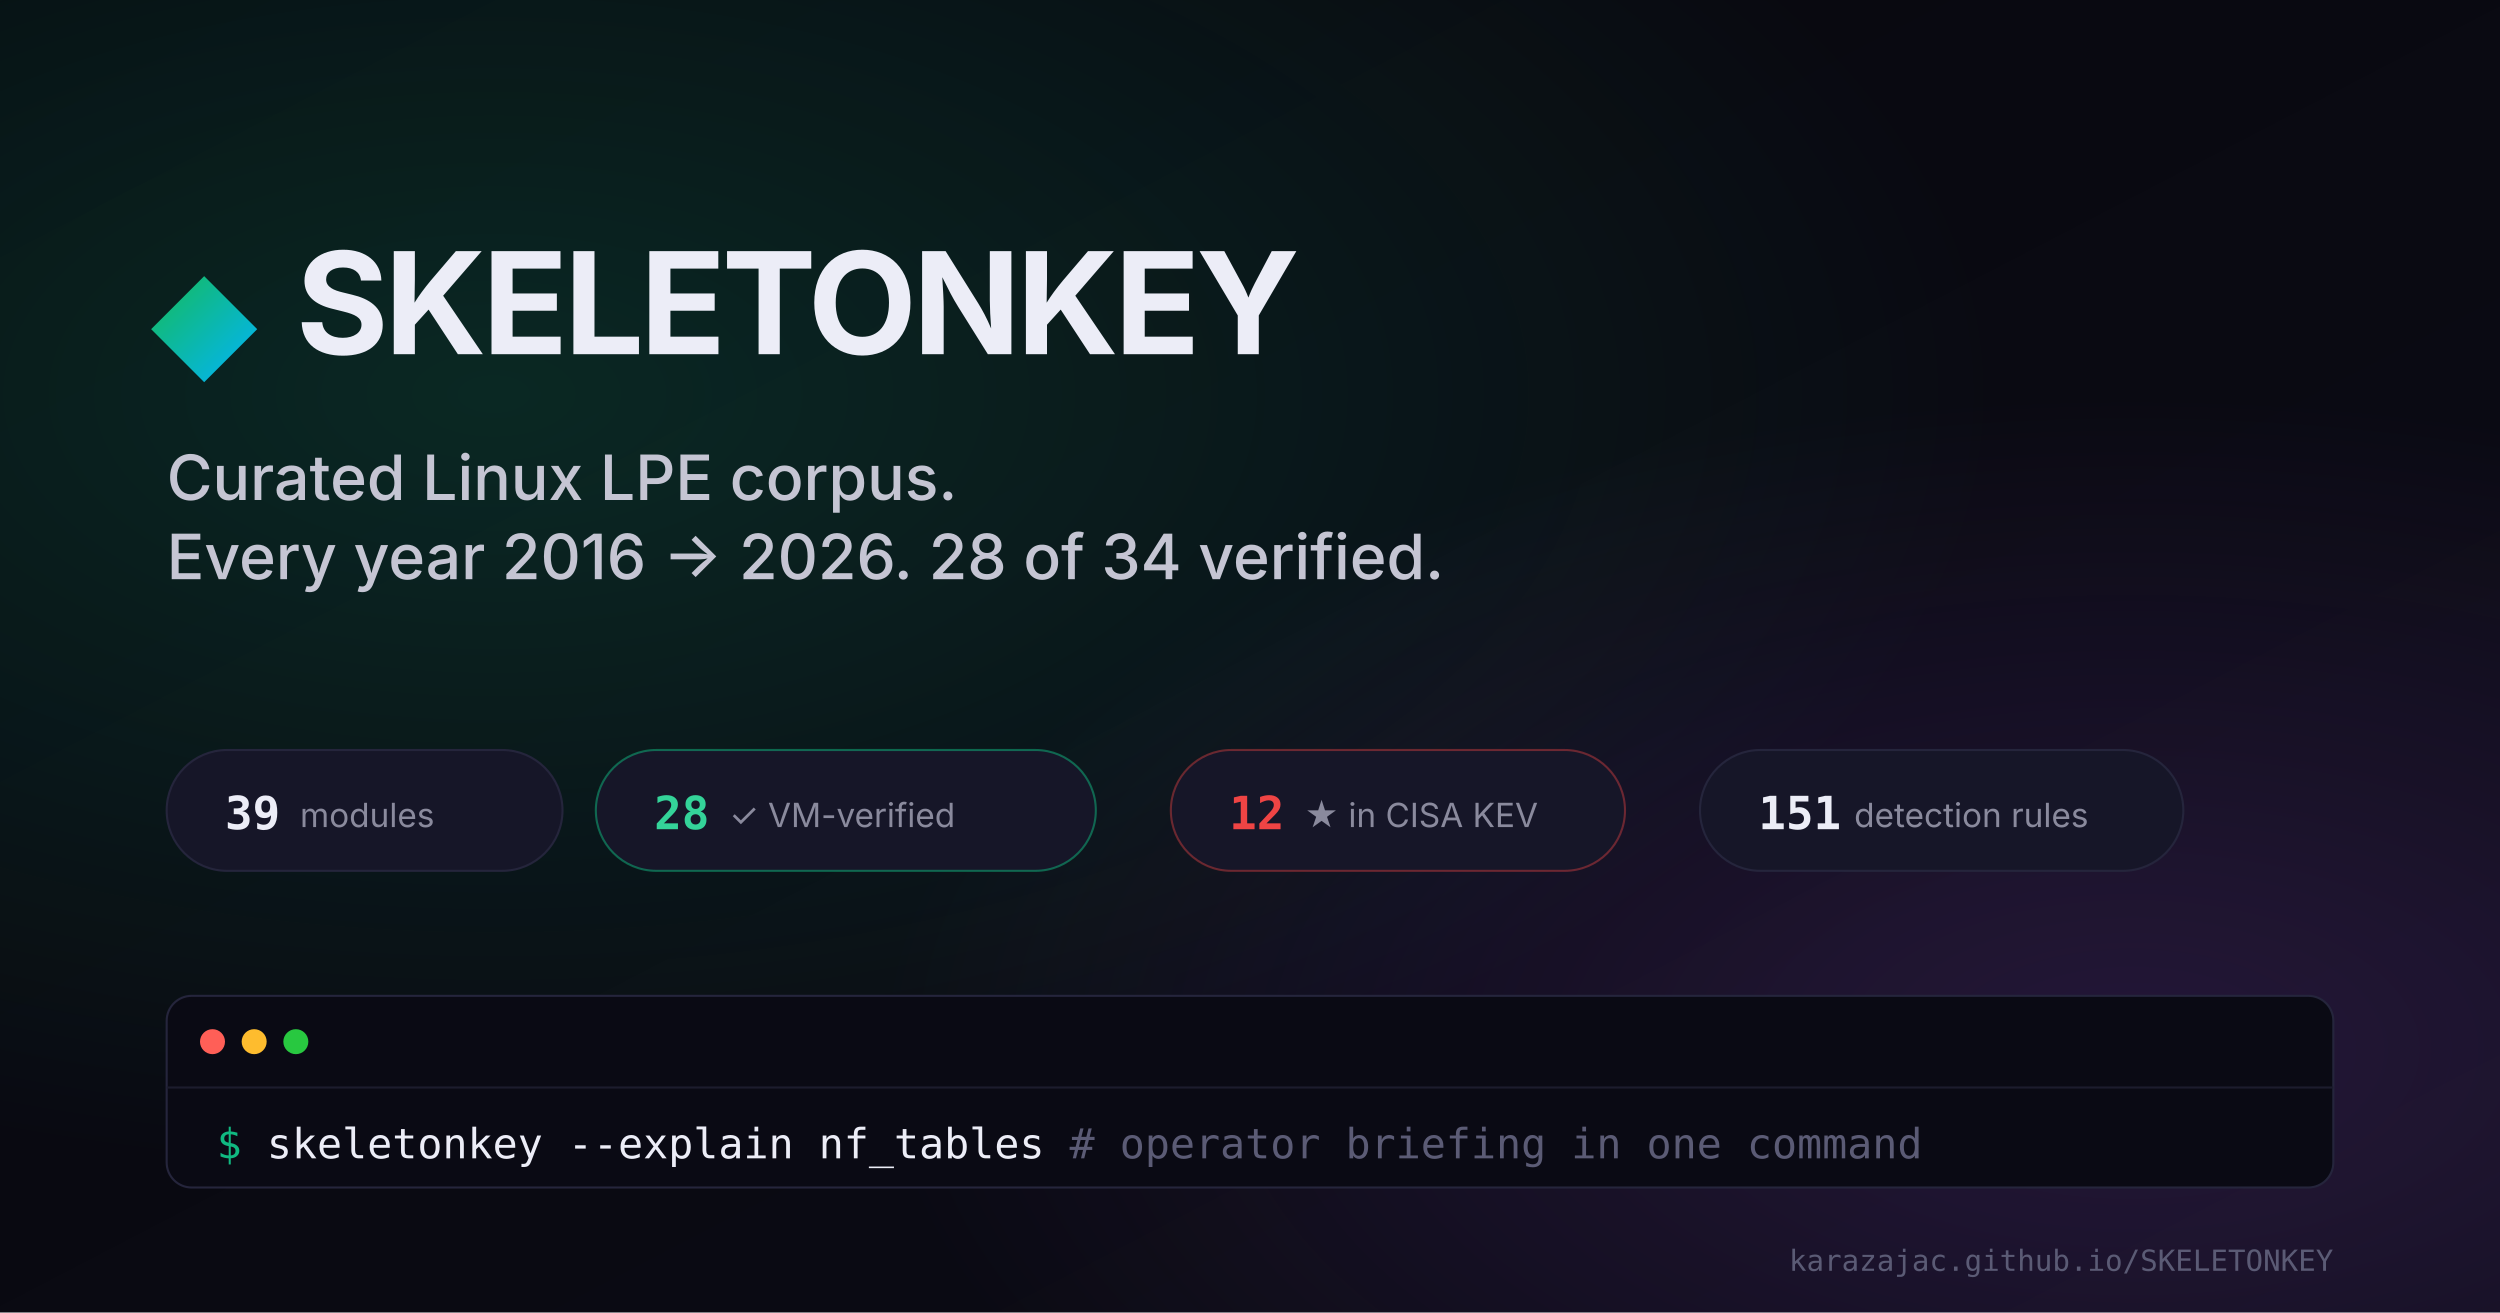
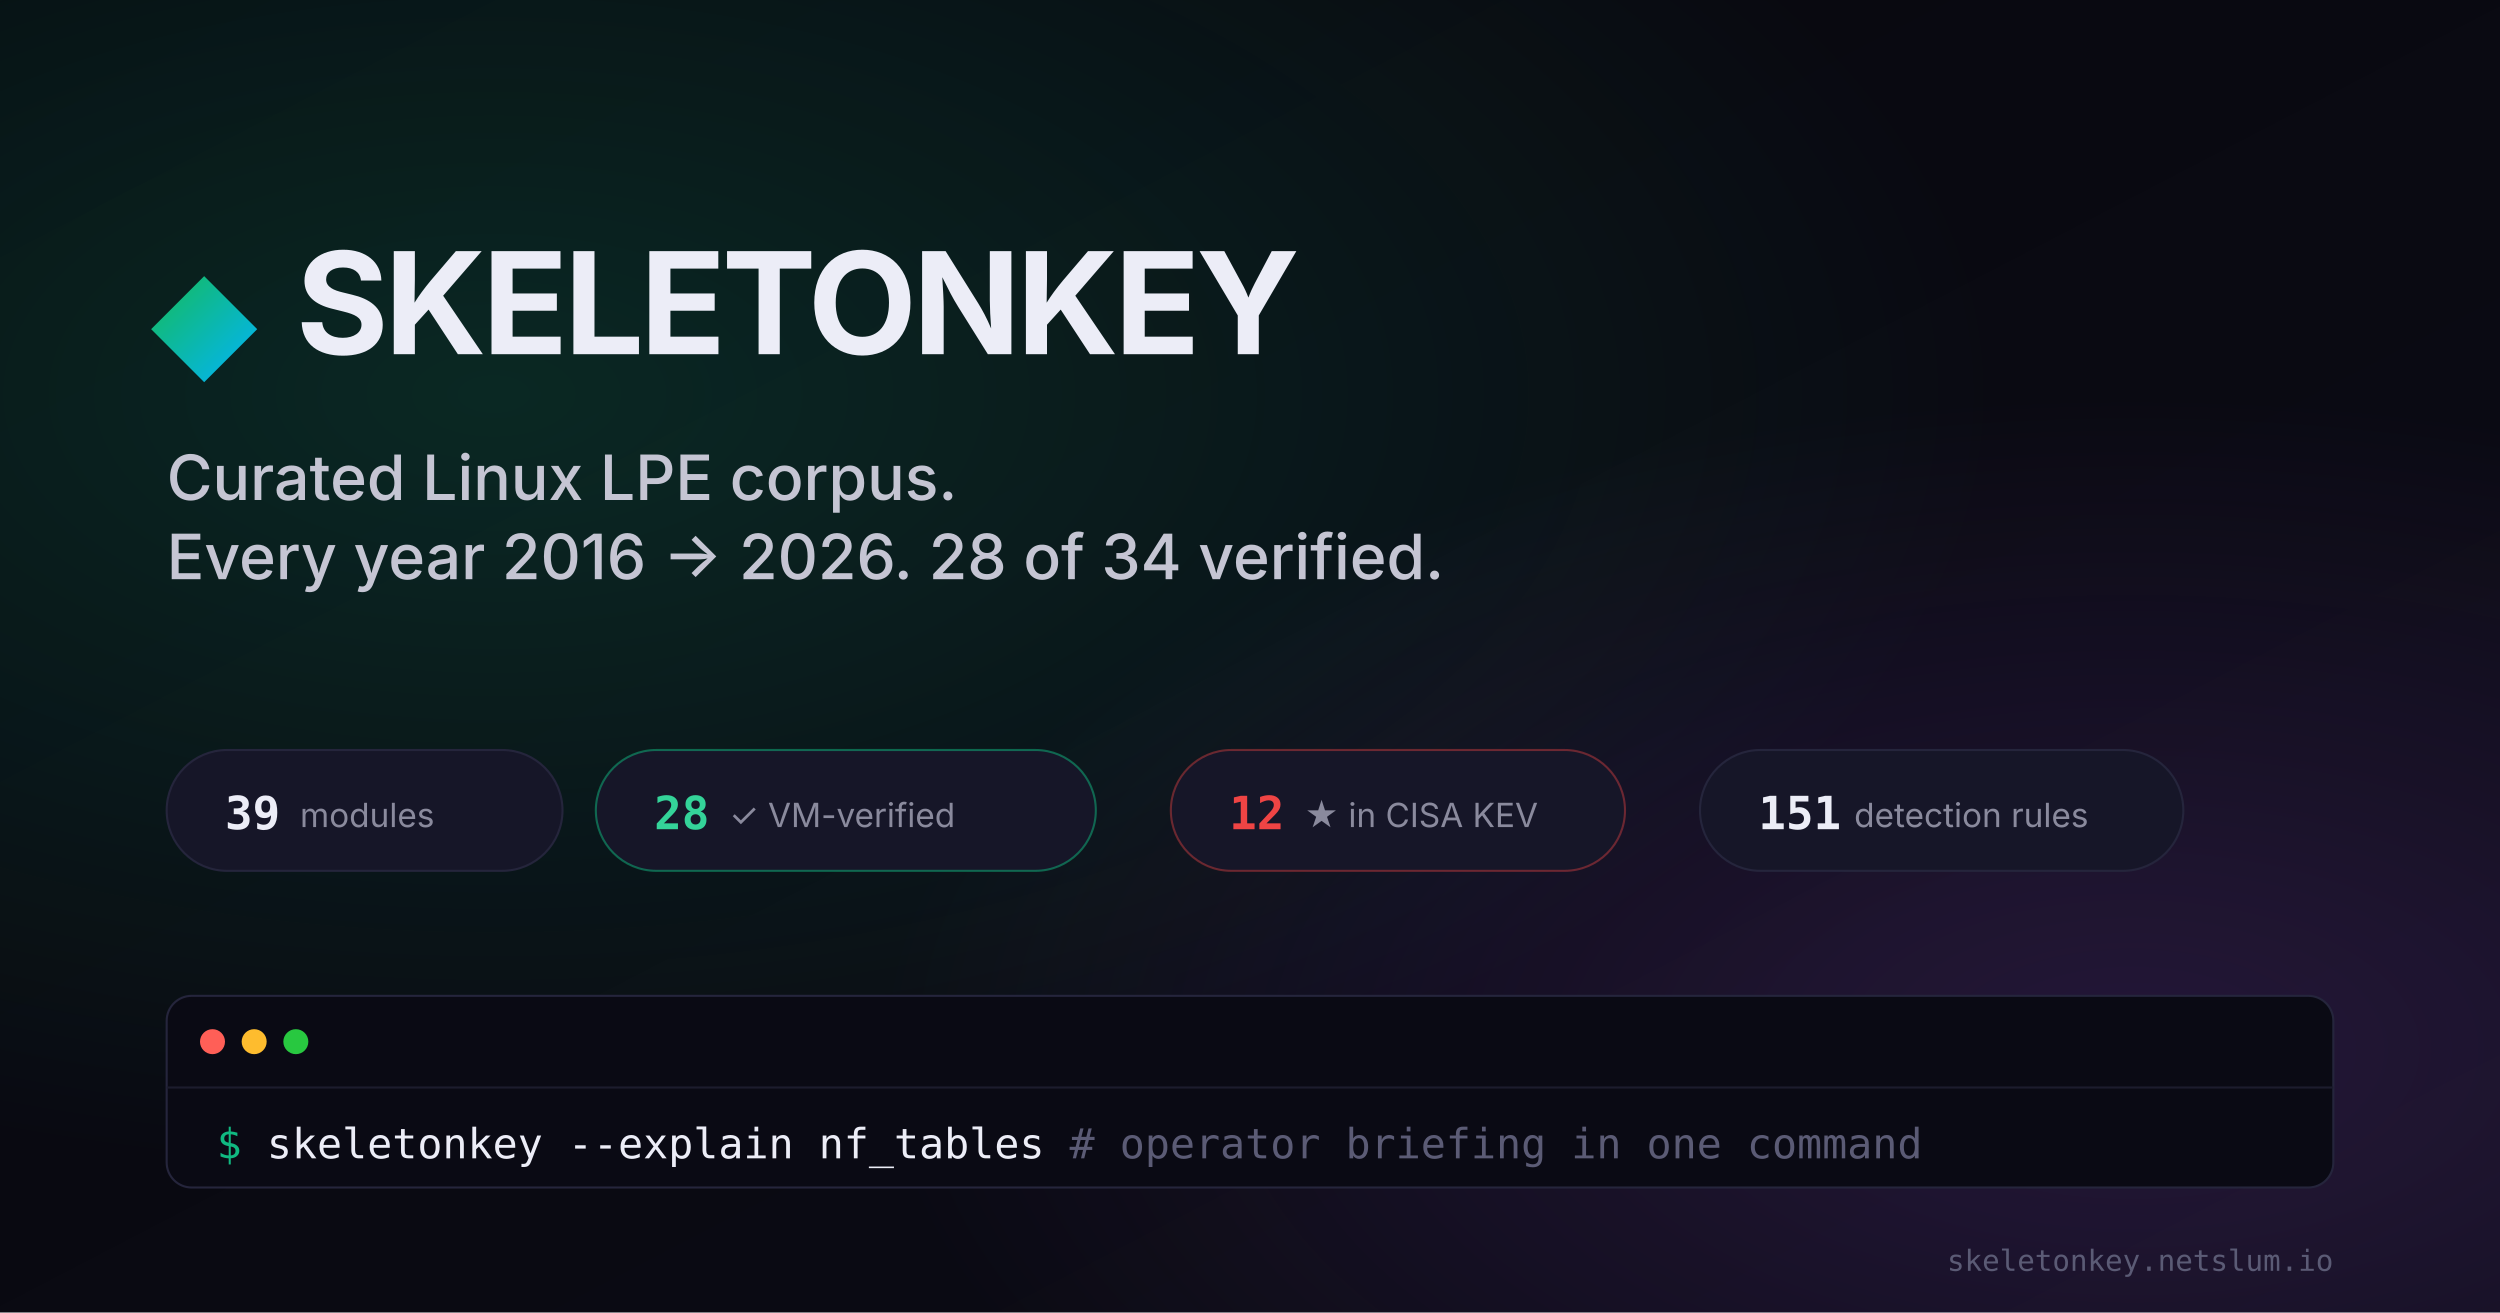
<svg xmlns="http://www.w3.org/2000/svg" width="1200" height="630" viewBox="0 0 1200 630">
  <defs>
    <linearGradient id="bg" x1="0" y1="0" x2="1" y2="1">
      <stop offset="0" stop-color="#07070d" />
      <stop offset="1" stop-color="#0c0c16" />
    </linearGradient>
    <linearGradient id="brand" x1="0" y1="0" x2="1" y2="0">
      <stop offset="0" stop-color="#10b981" />
      <stop offset="1" stop-color="#06b6d4" />
    </linearGradient>
    <radialGradient id="glow1" cx="0.2" cy="0.3" r="0.6">
      <stop offset="0" stop-color="#10b981" stop-opacity="0.18" />
      <stop offset="1" stop-color="#10b981" stop-opacity="0" />
    </radialGradient>
    <radialGradient id="glow2" cx="0.85" cy="0.8" r="0.5">
      <stop offset="0" stop-color="#a855f7" stop-opacity="0.16" />
      <stop offset="1" stop-color="#a855f7" stop-opacity="0" />
    </radialGradient>
  </defs>
  <rect width="1200" height="630" fill="url(#bg)" />
  <rect width="1200" height="630" fill="url(#glow1)" />
  <rect width="1200" height="630" fill="url(#glow2)" />
  <g transform="translate(80,140)">
    <rect x="0" y="0" width="36" height="36" transform="rotate(45 18 18)" fill="url(#brand)" />
  </g>
  <text x="142" y="170" font-family="'Space Grotesk','Inter',sans-serif" font-weight="700" font-size="68" fill="#ecedf7" letter-spacing="-2">
    SKELETONKEY
  </text>
  <text x="80" y="240" font-family="'Inter',sans-serif" font-size="30" fill="#c5c5d3" font-weight="500">
    Curated Linux LPE corpus.
  </text>
  <text x="80" y="278" font-family="'Inter',sans-serif" font-size="30" fill="#c5c5d3" font-weight="500">
    Every year 2016 → 2026. 28 of 34 verified.
  </text>
  <g transform="translate(80,360)">
    <rect x="0" y="0" width="190" height="58" rx="29" fill="#161628" stroke="#25253c" />
    <text x="28" y="38" font-family="'JetBrains Mono',monospace" font-weight="700" font-size="22" fill="#ecedf7">39</text>
    <text x="64" y="37" font-family="'Inter',sans-serif" font-size="16" fill="#8a8a9d">modules</text>
    <rect x="206" y="0" width="240" height="58" rx="29" fill="#161628" stroke="#10b981" stroke-opacity="0.5" />
    <text x="234" y="38" font-family="'JetBrains Mono',monospace" font-weight="700" font-size="22" fill="#34d399">28</text>
    <text x="270" y="37" font-family="'Inter',sans-serif" font-size="16" fill="#8a8a9d">✓ VM-verified</text>
    <rect x="482" y="0" width="218" height="58" rx="29" fill="#161628" stroke="#ef4444" stroke-opacity="0.4" />
    <text x="510" y="38" font-family="'JetBrains Mono',monospace" font-weight="700" font-size="22" fill="#ef4444">12</text>
    <text x="546" y="37" font-family="'Inter',sans-serif" font-size="16" fill="#8a8a9d">★ in CISA KEV</text>
    <rect x="736" y="0" width="232" height="58" rx="29" fill="#161628" stroke="#25253c" />
    <text x="764" y="38" font-family="'JetBrains Mono',monospace" font-weight="700" font-size="22" fill="#ecedf7">151</text>
    <text x="810" y="37" font-family="'Inter',sans-serif" font-size="16" fill="#8a8a9d">detection rules</text>
  </g>
  <g transform="translate(80,478)">
    <rect x="0" y="0" width="1040" height="92" rx="12" fill="#0a0a14" stroke="#25253c" />
    <circle cx="22" cy="22" r="6" fill="#ff5f57" />
    <circle cx="42" cy="22" r="6" fill="#febc2e" />
    <circle cx="62" cy="22" r="6" fill="#28c840" />
    <line x1="0" y1="44" x2="1040" y2="44" stroke="#1c1c2d" />
    <text x="24" y="78" font-family="'JetBrains Mono',monospace" font-size="20" fill="#ecedf7">
      <tspan fill="#10b981">$</tspan> skeletonkey --explain nf_tables    <tspan fill="#5b5b75"># operator briefing in one command</tspan>
    </text>
  </g>
  <text x="1120" y="610" font-family="'JetBrains Mono',monospace" font-size="14" fill="#5b5b75" text-anchor="end">
-     karazajac.github.io/SKELETONKEY
+     skeletonkey.netslum.io
  </text>
</svg>
